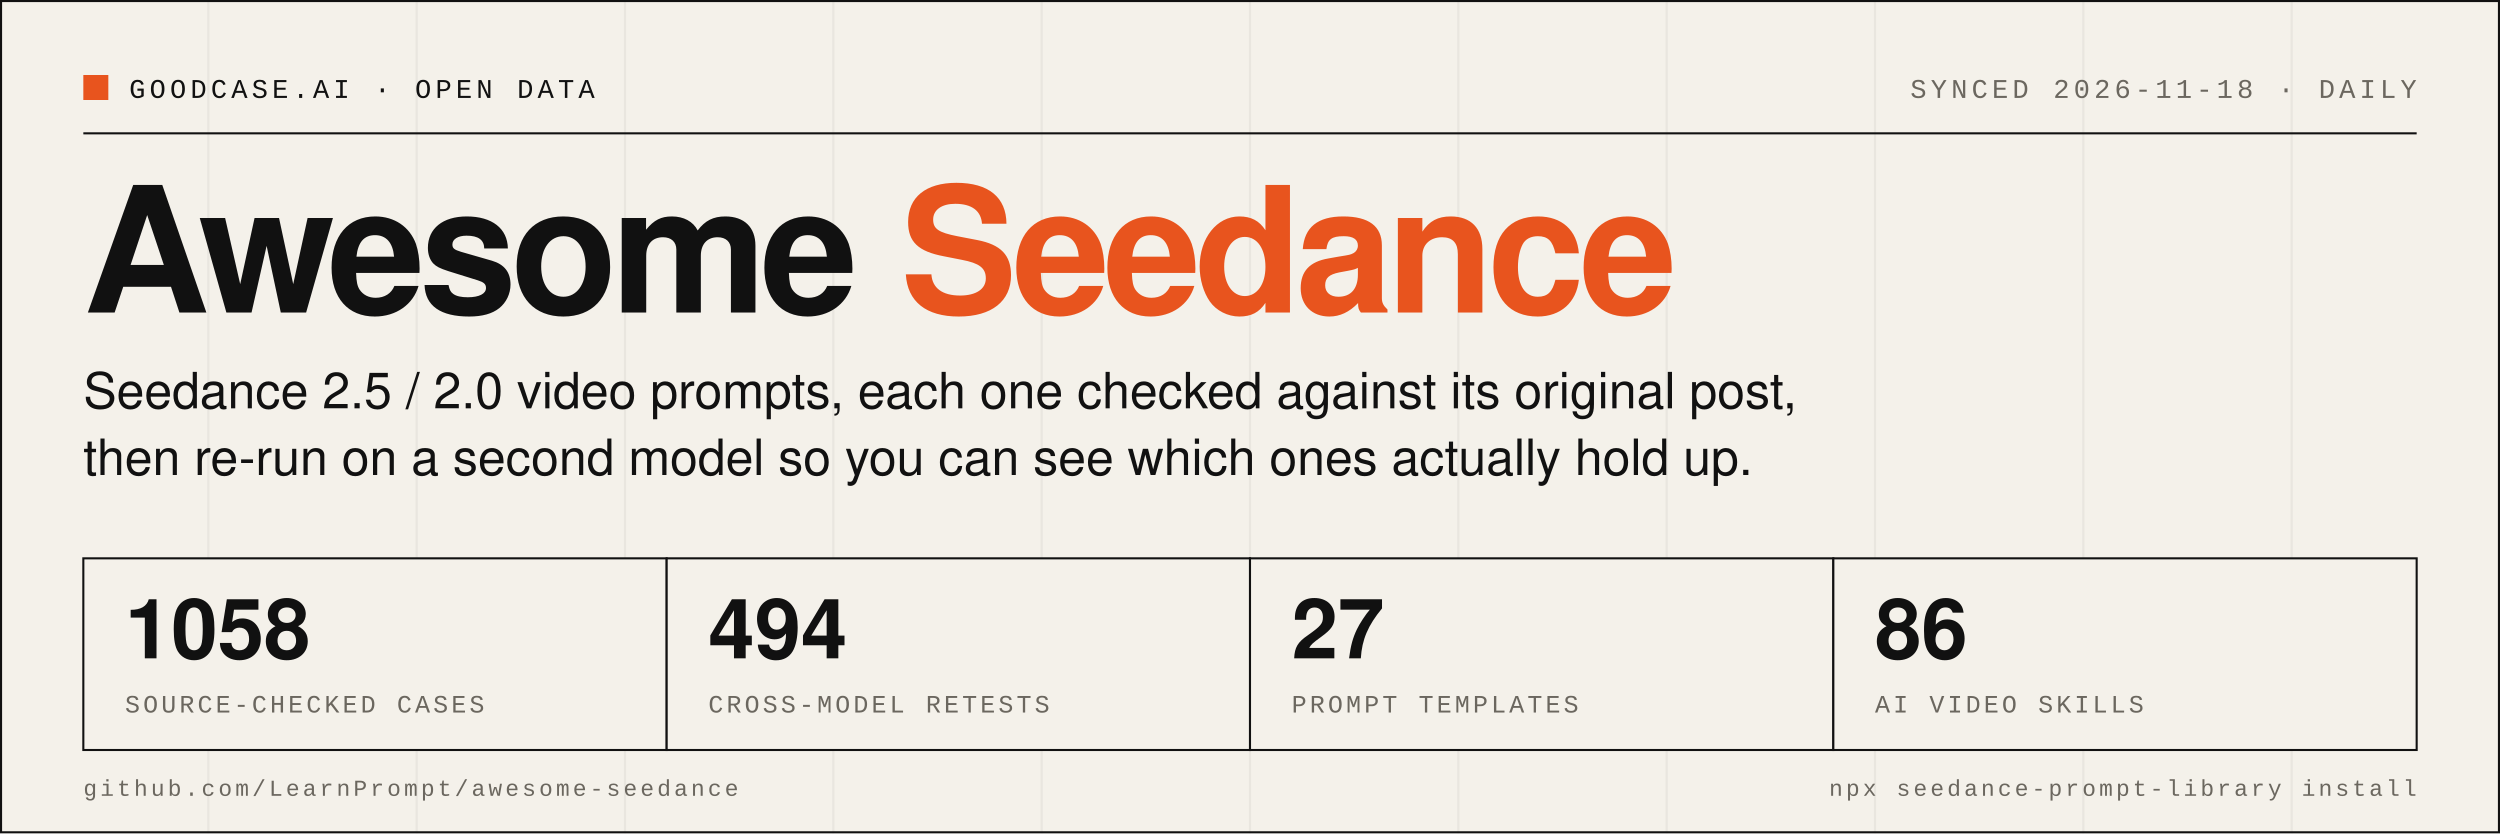
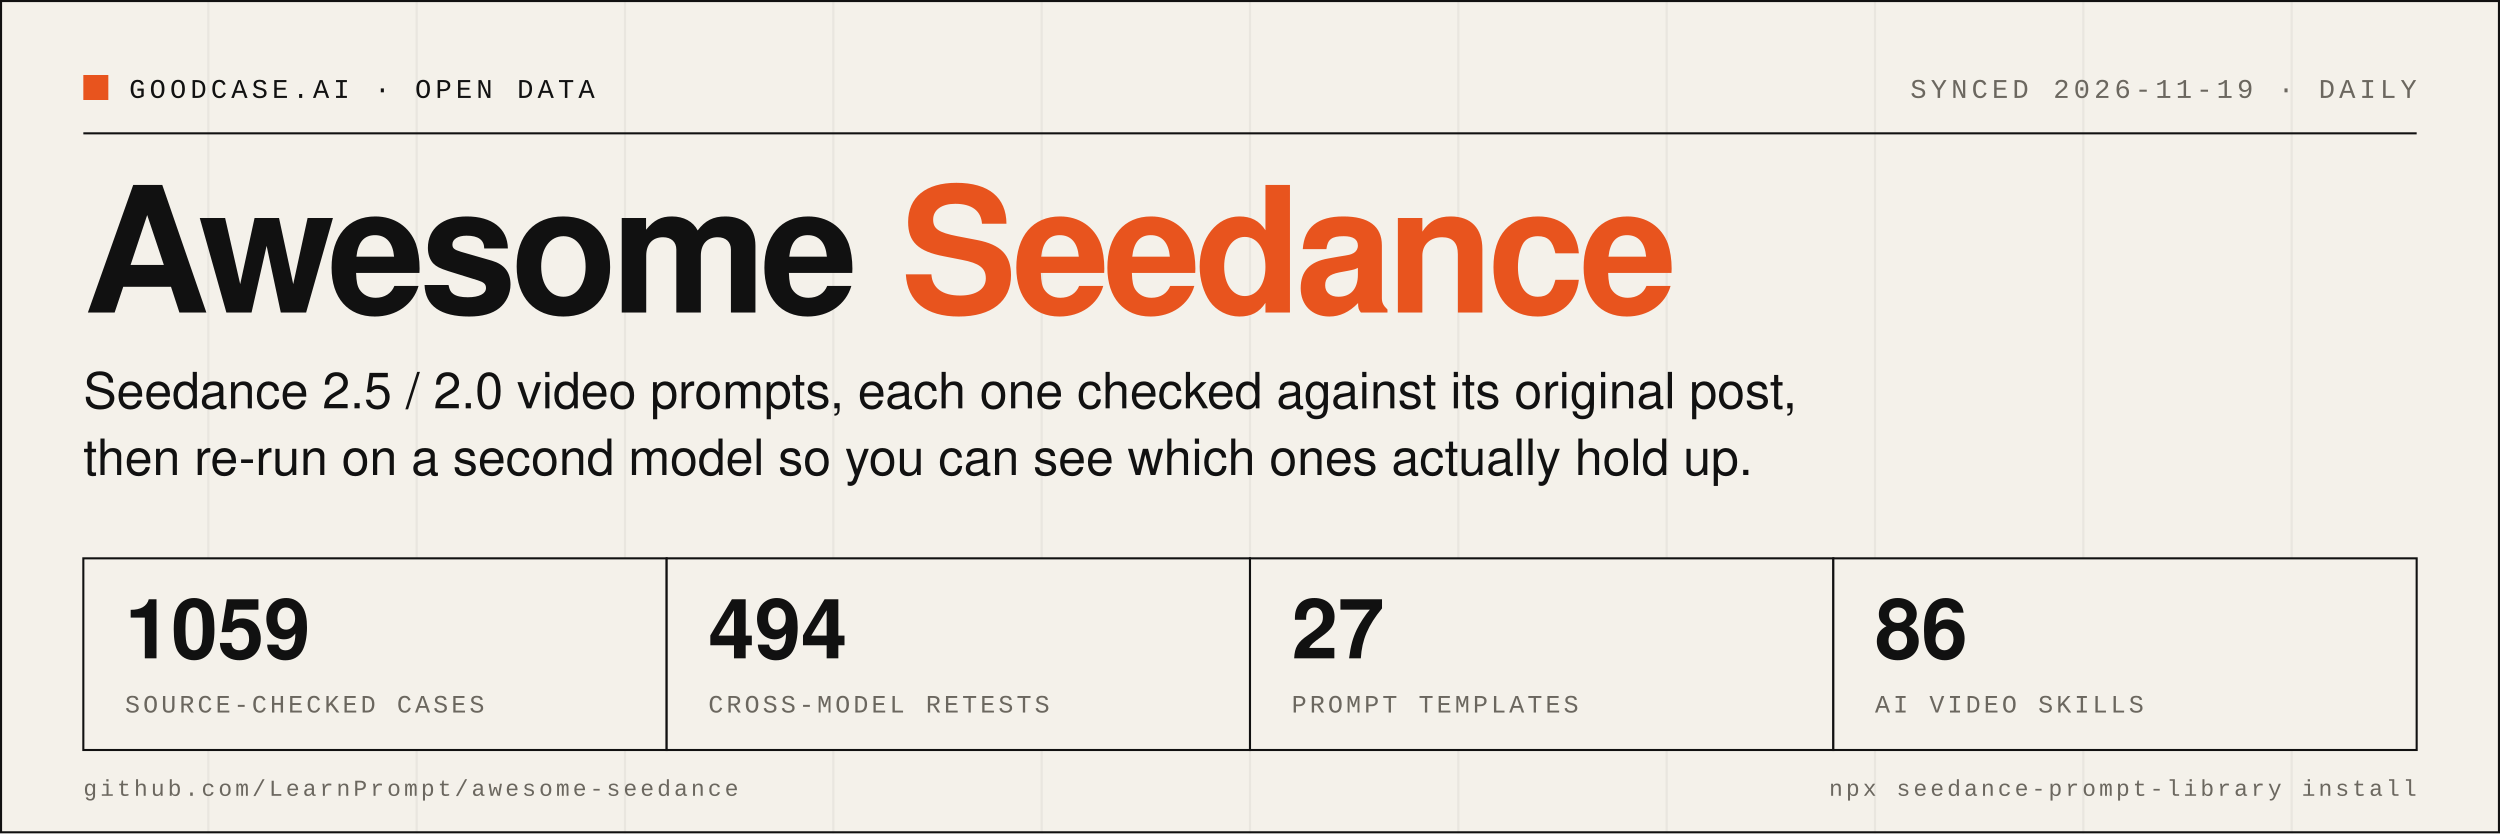
- <svg xmlns="http://www.w3.org/2000/svg" width="1200" height="400" viewBox="0 0 1200 400" role="img" aria-label="Awesome Seedance: 1058 source-checked cases, 494 cross-model retests, 27 prompt templates, 86 AI video skills">
+ <svg xmlns="http://www.w3.org/2000/svg" width="1200" height="400" viewBox="0 0 1200 400" role="img" aria-label="Awesome Seedance: 1059 source-checked cases, 494 cross-model retests, 27 prompt templates, 86 AI video skills">
  <rect width="1200" height="400" fill="#F4F1EA" />
  <line x1="0" y1="0" x2="0" y2="400" stroke="#111111" stroke-opacity="0.05" stroke-width="1" />
  <line x1="100" y1="0" x2="100" y2="400" stroke="#111111" stroke-opacity="0.05" stroke-width="1" />
  <line x1="200" y1="0" x2="200" y2="400" stroke="#111111" stroke-opacity="0.05" stroke-width="1" />
  <line x1="300" y1="0" x2="300" y2="400" stroke="#111111" stroke-opacity="0.05" stroke-width="1" />
  <line x1="400" y1="0" x2="400" y2="400" stroke="#111111" stroke-opacity="0.05" stroke-width="1" />
  <line x1="500" y1="0" x2="500" y2="400" stroke="#111111" stroke-opacity="0.05" stroke-width="1" />
  <line x1="600" y1="0" x2="600" y2="400" stroke="#111111" stroke-opacity="0.05" stroke-width="1" />
  <line x1="700" y1="0" x2="700" y2="400" stroke="#111111" stroke-opacity="0.05" stroke-width="1" />
  <line x1="800" y1="0" x2="800" y2="400" stroke="#111111" stroke-opacity="0.05" stroke-width="1" />
  <line x1="900" y1="0" x2="900" y2="400" stroke="#111111" stroke-opacity="0.05" stroke-width="1" />
  <line x1="1000" y1="0" x2="1000" y2="400" stroke="#111111" stroke-opacity="0.05" stroke-width="1" />
  <line x1="1100" y1="0" x2="1100" y2="400" stroke="#111111" stroke-opacity="0.05" stroke-width="1" />
  <rect x="0.5" y="0.5" width="1199" height="399" fill="none" stroke="#111111" stroke-width="1" />
  <rect x="40" y="36" width="12" height="12" fill="#E8541E" />
  <text x="62" y="47" font-family="SFMono-Regular, Menlo, Consolas, 'Liberation Mono', monospace" font-size="13" letter-spacing="2" fill="#111111">GOODCASE.AI · OPEN DATA</text>
-   <text x="1160" y="47" text-anchor="end" font-family="SFMono-Regular, Menlo, Consolas, 'Liberation Mono', monospace" font-size="13" letter-spacing="2" fill="#6B675F">SYNCED 2026-11-18 · DAILY</text>
+   <text x="1160" y="47" text-anchor="end" font-family="SFMono-Regular, Menlo, Consolas, 'Liberation Mono', monospace" font-size="13" letter-spacing="2" fill="#6B675F">SYNCED 2026-11-19 · DAILY</text>
  <line x1="40" y1="64" x2="1160" y2="64" stroke="#111111" stroke-width="1" />
  <text x="40" y="150" font-family="Helvetica Neue, Helvetica, Arial, 'PingFang SC', sans-serif" font-size="84" font-weight="800" letter-spacing="-3" fill="#111111">Awesome <tspan fill="#E8541E">Seedance</tspan>
  </text>
  <text x="40" y="196" font-family="Helvetica Neue, Helvetica, Arial, 'PingFang SC', sans-serif" font-size="24" fill="#111111">Seedance 2.5 / 2.0 video prompts, each one checked against its original post,</text>
  <text x="40" y="228" font-family="Helvetica Neue, Helvetica, Arial, 'PingFang SC', sans-serif" font-size="24" fill="#111111">then re-run on a second model so you can see which ones actually hold up.</text>
  <rect x="40" y="268" width="280" height="92" fill="#F4F1EA" stroke="#111111" stroke-width="1" />
-   <text x="60" y="316" font-family="Helvetica Neue, Helvetica, Arial, 'PingFang SC', sans-serif" font-size="40" font-weight="700" fill="#111111">1058</text>
+   <text x="60" y="316" font-family="Helvetica Neue, Helvetica, Arial, 'PingFang SC', sans-serif" font-size="40" font-weight="700" fill="#111111">1059</text>
  <text x="60" y="342" font-family="SFMono-Regular, Menlo, Consolas, 'Liberation Mono', monospace" font-size="12" letter-spacing="1.5" fill="#6B675F">SOURCE-CHECKED CASES</text>
  <rect x="320" y="268" width="280" height="92" fill="#F4F1EA" stroke="#111111" stroke-width="1" />
  <text x="340" y="316" font-family="Helvetica Neue, Helvetica, Arial, 'PingFang SC', sans-serif" font-size="40" font-weight="700" fill="#111111">494</text>
  <text x="340" y="342" font-family="SFMono-Regular, Menlo, Consolas, 'Liberation Mono', monospace" font-size="12" letter-spacing="1.5" fill="#6B675F">CROSS-MODEL RETESTS</text>
  <rect x="600" y="268" width="280" height="92" fill="#F4F1EA" stroke="#111111" stroke-width="1" />
  <text x="620" y="316" font-family="Helvetica Neue, Helvetica, Arial, 'PingFang SC', sans-serif" font-size="40" font-weight="700" fill="#111111">27</text>
  <text x="620" y="342" font-family="SFMono-Regular, Menlo, Consolas, 'Liberation Mono', monospace" font-size="12" letter-spacing="1.5" fill="#6B675F">PROMPT TEMPLATES</text>
  <rect x="880" y="268" width="280" height="92" fill="#F4F1EA" stroke="#111111" stroke-width="1" />
  <text x="900" y="316" font-family="Helvetica Neue, Helvetica, Arial, 'PingFang SC', sans-serif" font-size="40" font-weight="700" fill="#111111">86</text>
  <text x="900" y="342" font-family="SFMono-Regular, Menlo, Consolas, 'Liberation Mono', monospace" font-size="12" letter-spacing="1.5" fill="#6B675F">AI VIDEO SKILLS</text>
  <text x="40" y="382" font-family="SFMono-Regular, Menlo, Consolas, 'Liberation Mono', monospace" font-size="11" letter-spacing="1.5" fill="#6B675F">github.com/LearnPrompt/awesome-seedance</text>
  <text x="1160" y="382" text-anchor="end" font-family="SFMono-Regular, Menlo, Consolas, 'Liberation Mono', monospace" font-size="11" letter-spacing="1.5" fill="#6B675F">npx seedance-prompt-library install</text>
</svg>
